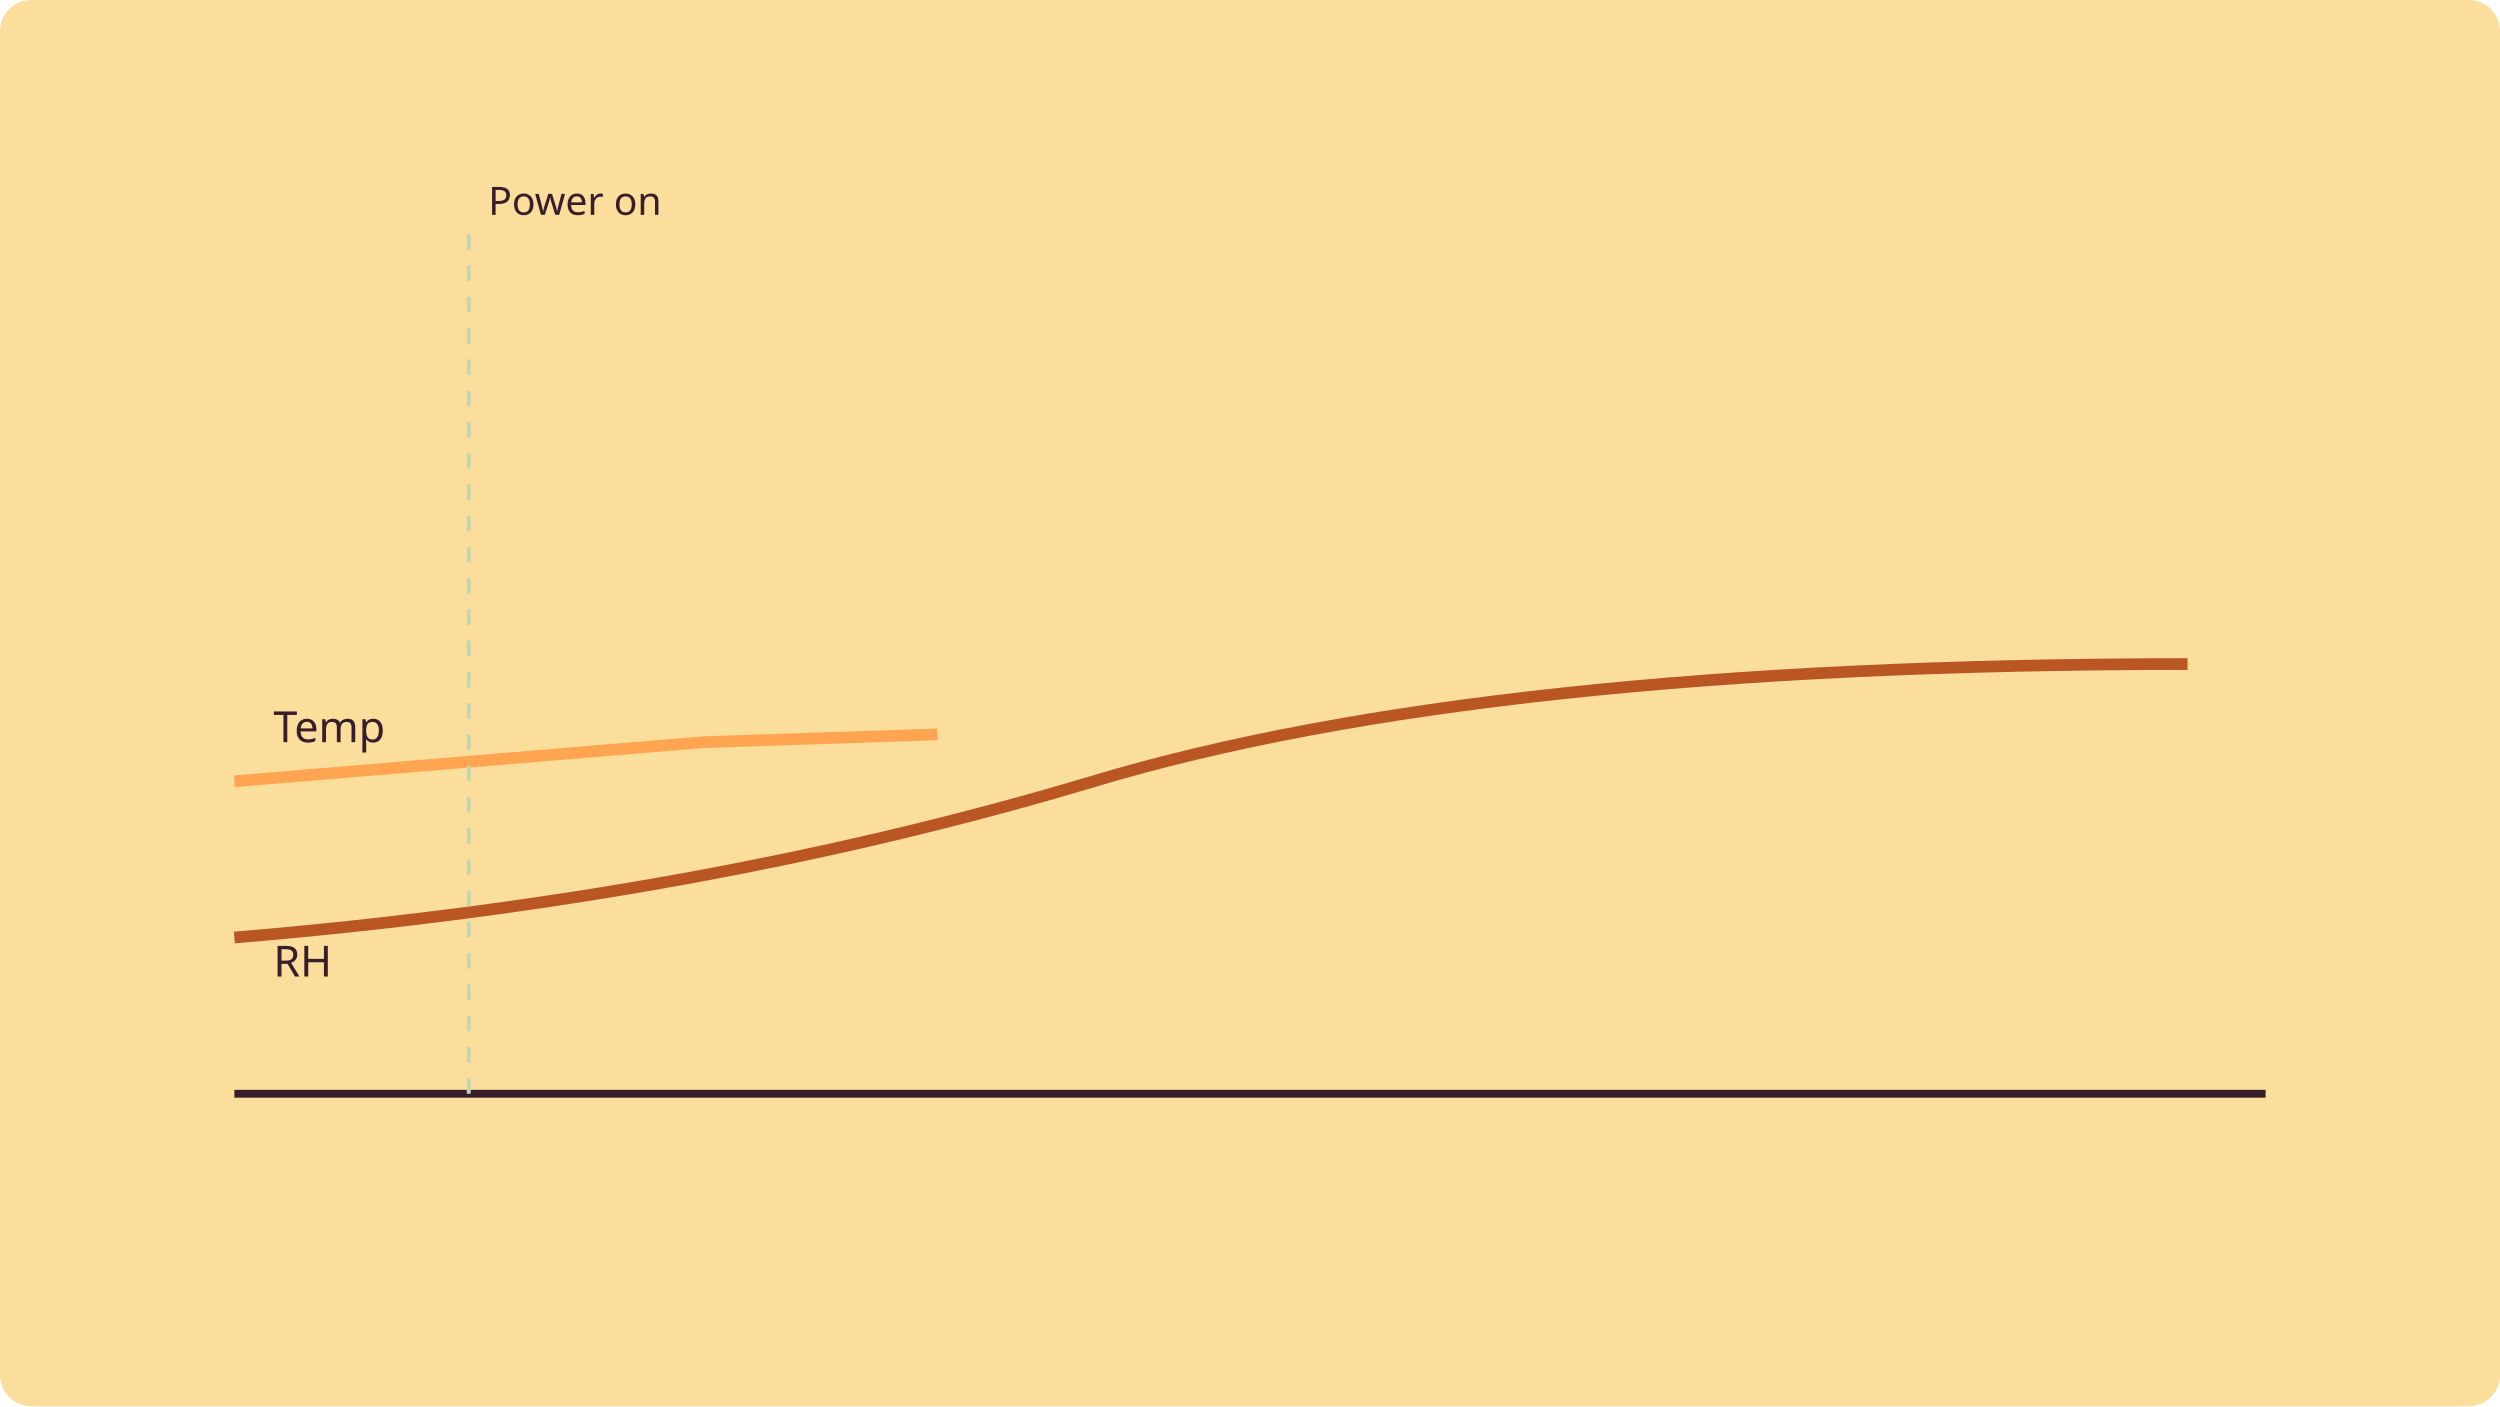
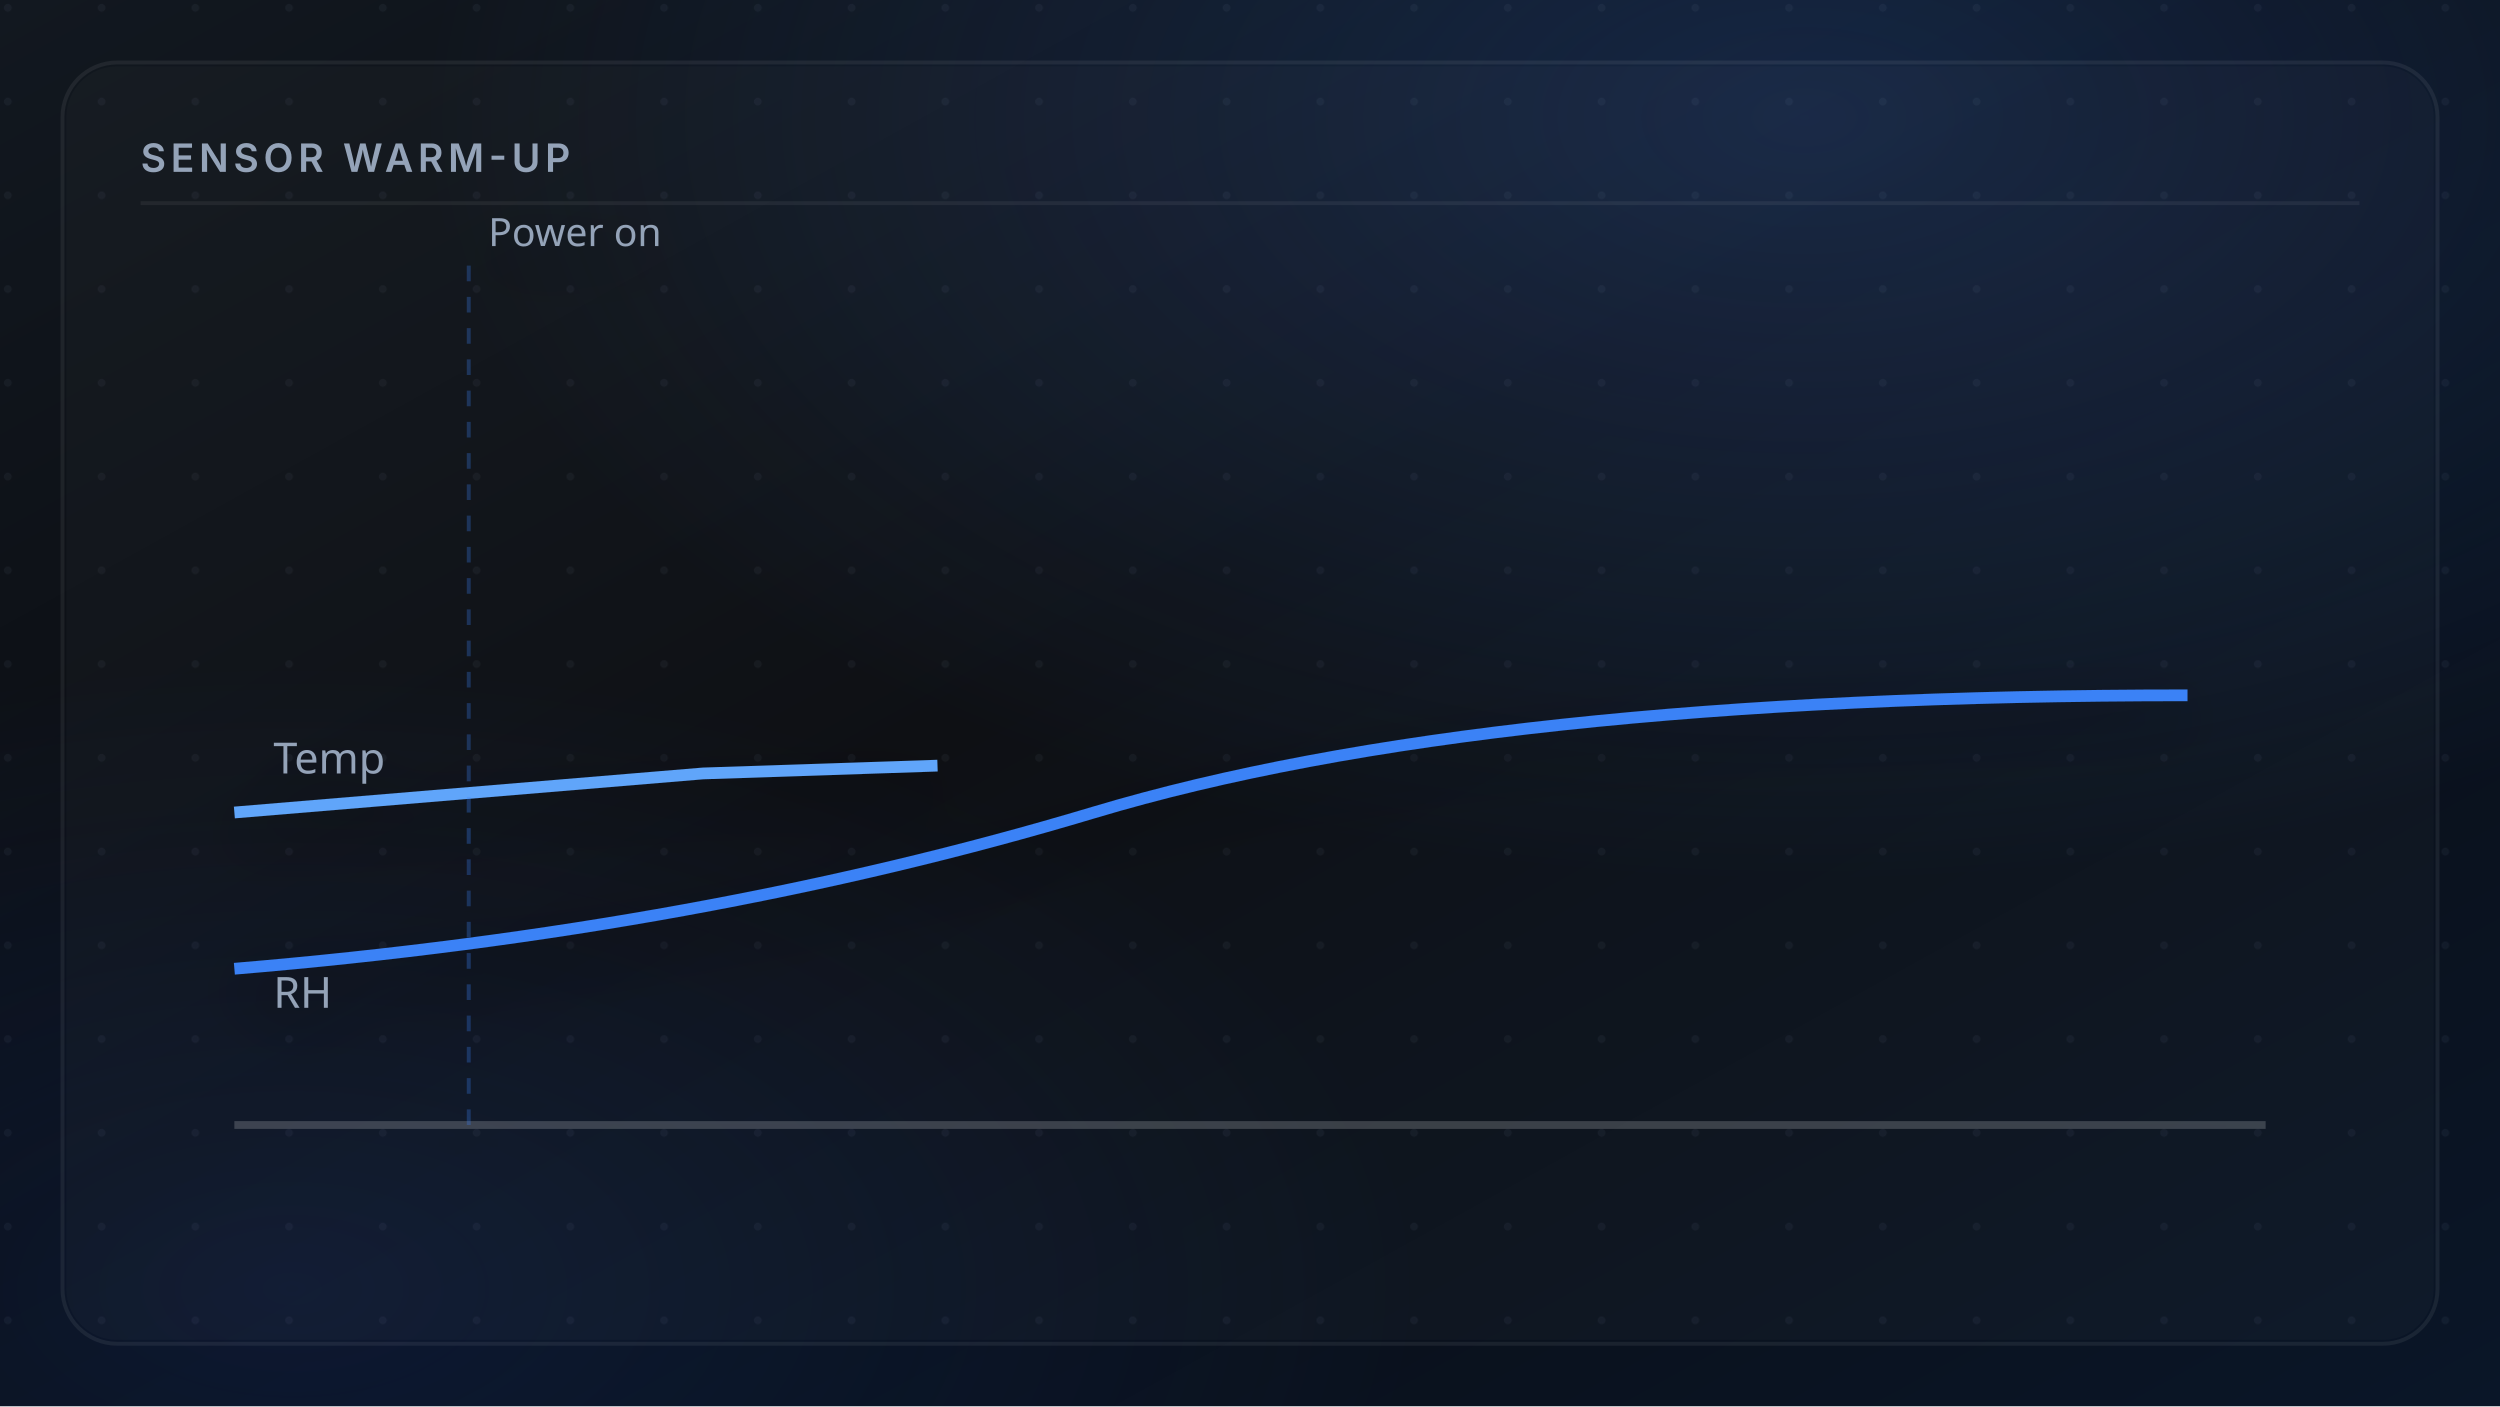
<svg xmlns="http://www.w3.org/2000/svg" viewBox="0 0 640 360" role="img" aria-labelledby="title-sensor-warm-up-time desc-sensor-warm-up-time">
-   <rect width="640" height="360" fill="#fcde9c" rx="8" />
-   <line x1="60" y1="280" x2="580" y2="280" stroke="#381d2a" stroke-width="2" />
-   <path d="M60 200 L120 195 L180 190 L240 188" stroke="#ffa552" stroke-width="3" fill="none" />
-   <text x="70" y="190" fill="#381d2a" font-size="11" font-family="system-ui">Temp</text>
-   <path d="M60 240 Q180 230 280 200 T560 170" stroke="#ba5624" stroke-width="3" fill="none" />
-   <text x="70" y="250" fill="#381d2a" font-size="11" font-family="system-ui">RH</text>
-   <line x1="120" y1="60" x2="120" y2="280" stroke="#c4d6b0" stroke-width="1" stroke-dasharray="4 4" />
-   <text x="125" y="55" fill="#381d2a" font-size="10" font-family="system-ui">Power on</text>
+   <defs>
+     <linearGradient id="bg-sensorxwarmxupxtime" x1="0%" y1="0%" x2="100%" y2="100%">
+       <stop offset="0%" stop-color="#121820" />
+       <stop offset="45%" stop-color="#090b0f" />
+       <stop offset="100%" stop-color="#0a1628" />
+     </linearGradient>
+     <radialGradient id="glow-sensorxwarmxupxtime" cx="72%" cy="8%" r="55%">
+       <stop offset="0%" stop-color="rgba(59,130,246,0.22)" />
+       <stop offset="100%" stop-color="rgba(59,130,246,0)" />
+     </radialGradient>
+     <radialGradient id="glow2-sensorxwarmxupxtime" cx="12%" cy="92%" r="45%">
+       <stop offset="0%" stop-color="rgba(37,99,235,0.14)" />
+       <stop offset="100%" stop-color="rgba(37,99,235,0)" />
+     </radialGradient>
+     <pattern id="dots-sensorxwarmxupxtime" width="24" height="24" patternUnits="userSpaceOnUse">
+       <circle cx="2" cy="2" r="1" fill="rgba(148,163,184,0.12)" />
+     </pattern>
+     <filter id="soft-sensorxwarmxupxtime" x="-25%" y="-25%" width="150%" height="150%">
+       <feDropShadow dx="0" dy="6" stdDeviation="8" flood-color="#000000" flood-opacity="0.45" />
+     </filter>
+   </defs>
+   <rect width="640" height="360" fill="url(#bg-sensorxwarmxupxtime)" />
+   <rect width="640" height="360" fill="url(#glow-sensorxwarmxupxtime)" />
+   <rect width="640" height="360" fill="url(#glow2-sensorxwarmxupxtime)" />
+   <rect width="640" height="360" fill="url(#dots-sensorxwarmxupxtime)" opacity="0.55" />
+   <rect x="16" y="16" width="608" height="328" rx="14" fill="none" stroke="rgba(255,255,255,0.07)" />
+   <rect x="17" y="17" width="606" height="326" rx="13" fill="rgba(255,255,255,0.02)" />
+   <text x="36" y="44" fill="#94a3b8" font-family="Inter,system-ui,sans-serif" font-size="10" font-weight="600" letter-spacing="0.12em">SENSOR WARM-UP</text>
+   <line x1="36" y1="52" x2="604" y2="52" stroke="rgba(255,255,255,0.06)" />
+   <g filter="url(#soft-sensorxwarmxupxtime)" transform="translate(0, 8)">
+     <line x1="60" y1="280" x2="580" y2="280" stroke="rgba(255,255,255,0.18)" stroke-width="2" />
+     <path d="M60 200 L120 195 L180 190 L240 188" stroke="#60a5fa" stroke-width="3" fill="none" />
+     <text x="70" y="190" fill="#94a3b8" font-size="11" font-family="system-ui">Temp</text>
+     <path d="M60 240 Q180 230 280 200 T560 170" stroke="#3b82f6" stroke-width="3" fill="none" />
+     <text x="70" y="250" fill="#94a3b8" font-size="11" font-family="system-ui">RH</text>
+     <line x1="120" y1="60" x2="120" y2="280" stroke="rgba(59,130,246,0.28)" stroke-width="1" stroke-dasharray="4 4" />
+     <text x="125" y="55" fill="#94a3b8" font-size="10" font-family="system-ui">Power on</text>
+   </g>
</svg>
